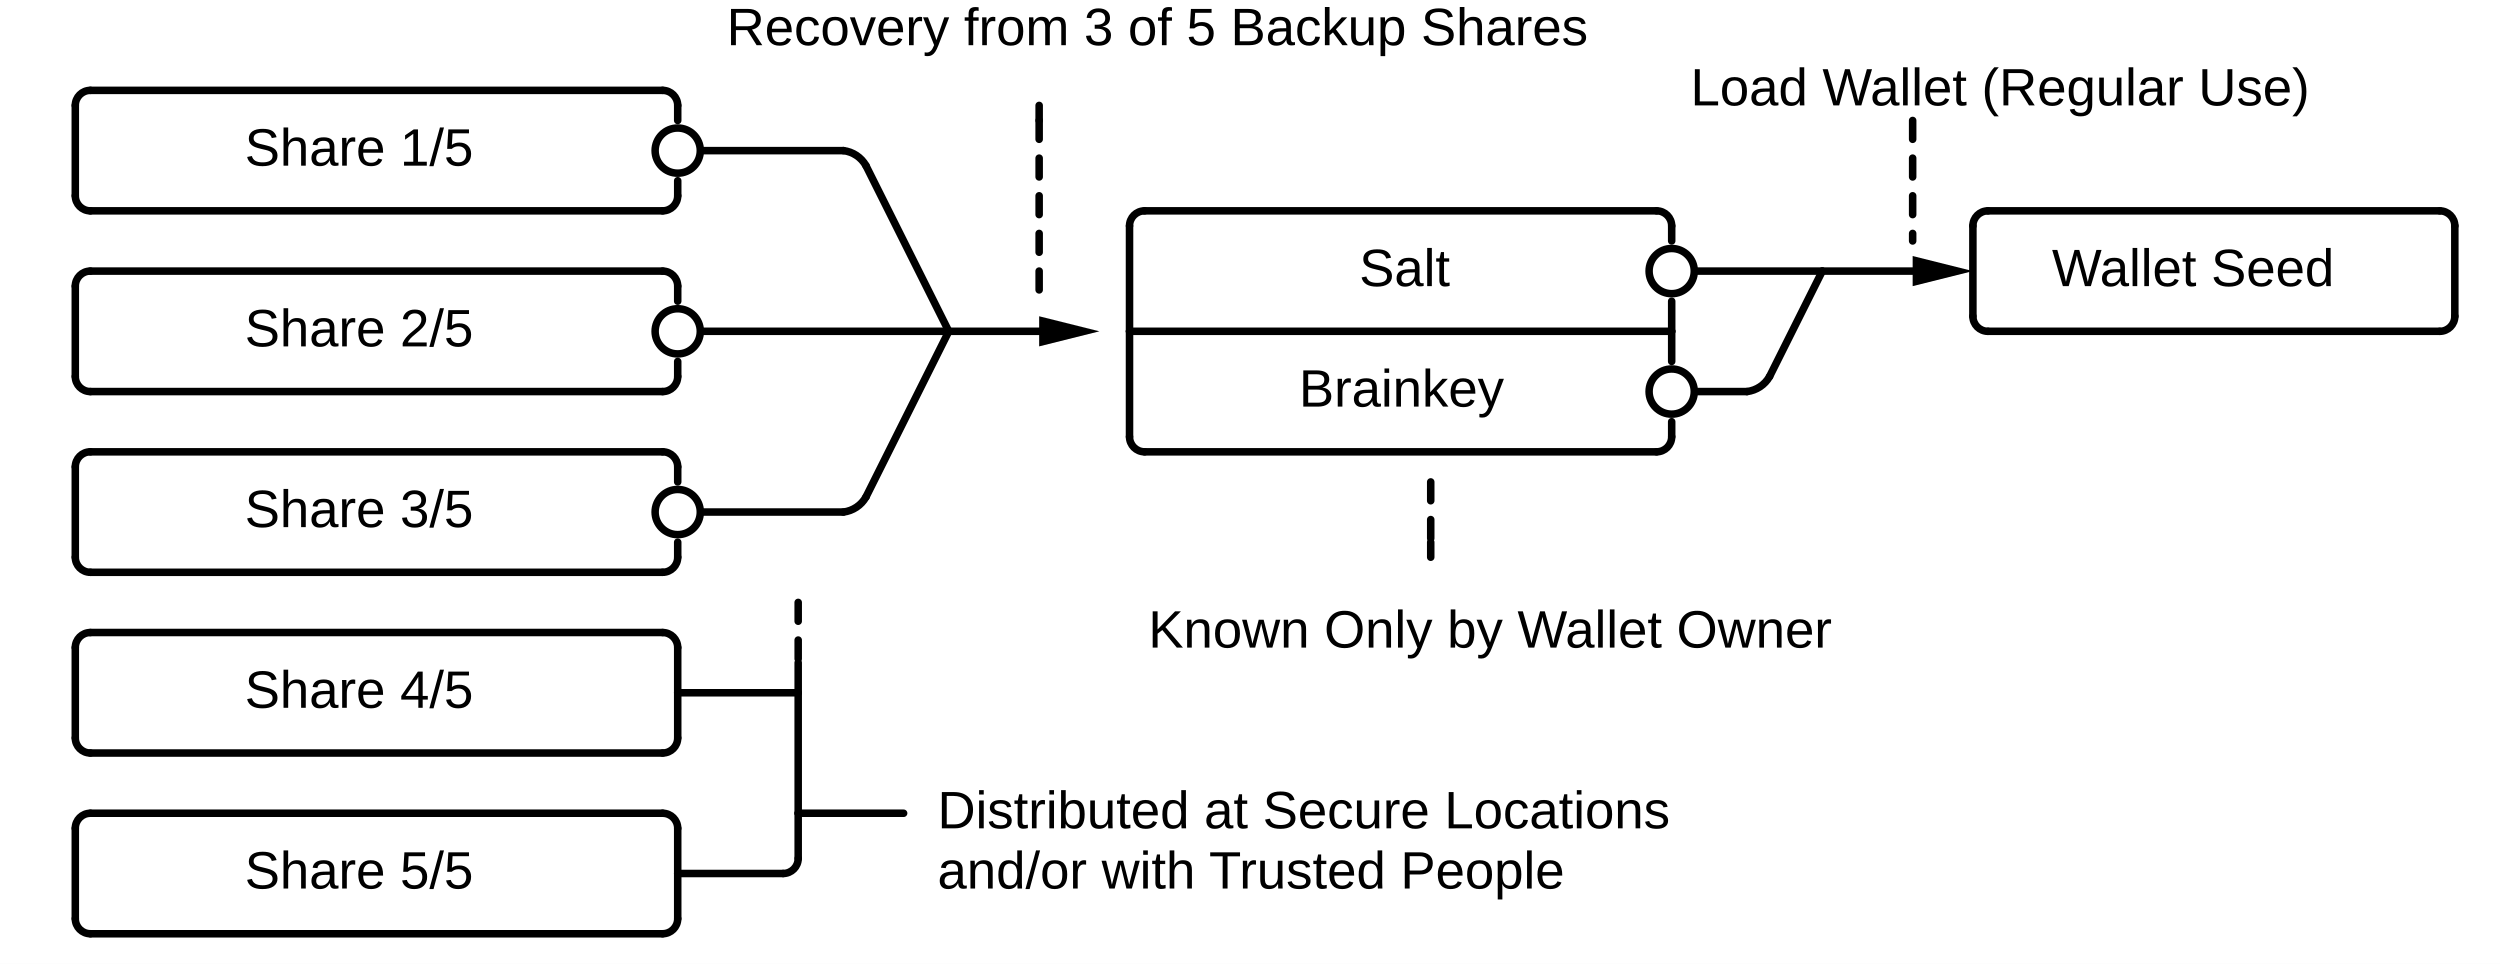
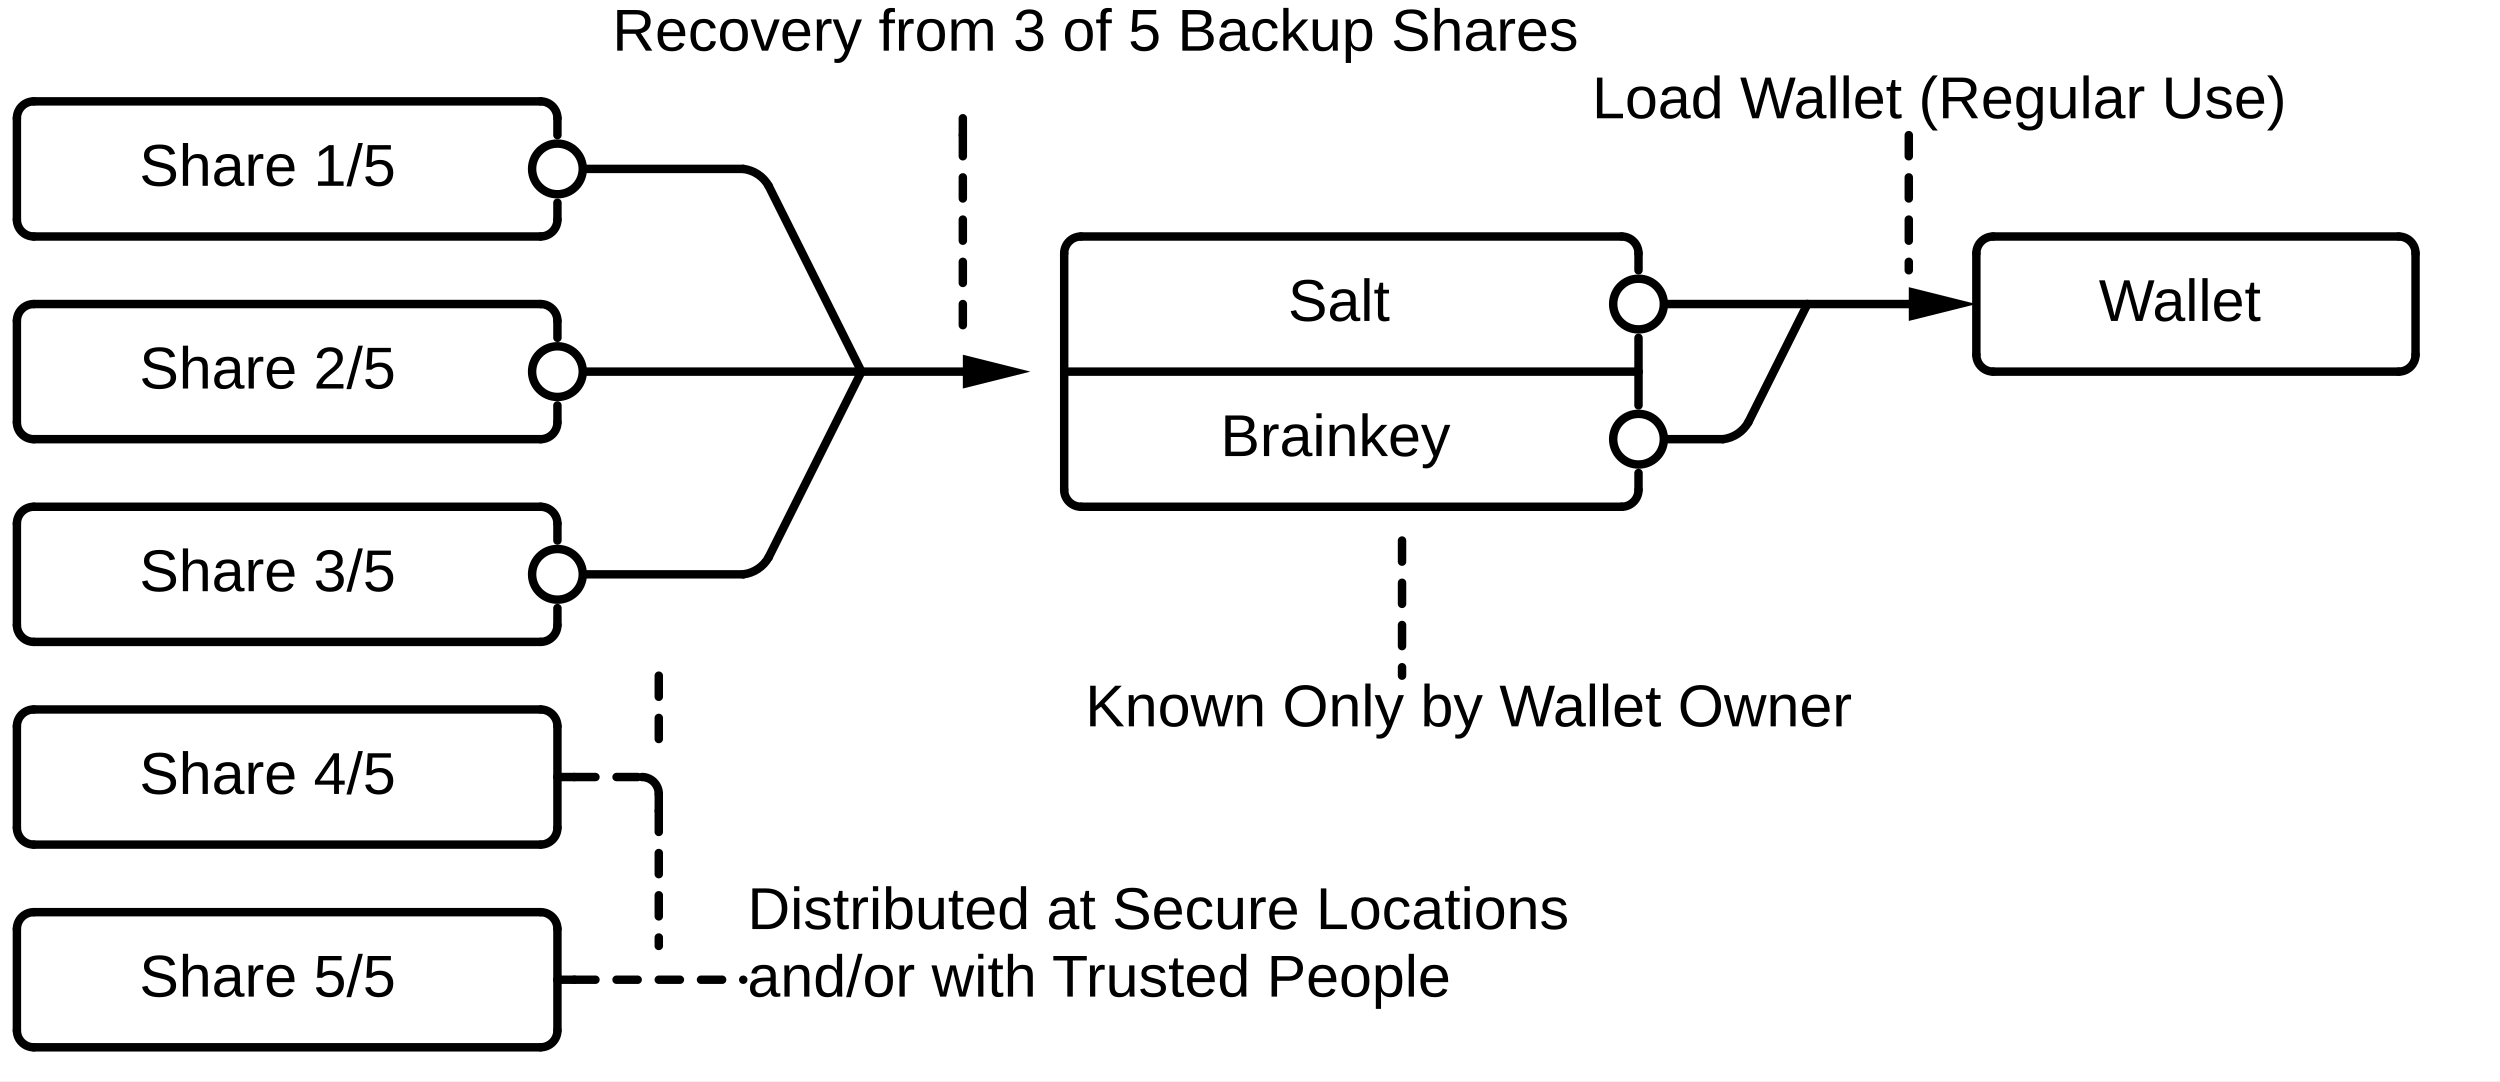
- <svg xmlns="http://www.w3.org/2000/svg" class="bob" font-family="arial" font-size="14" height="256" width="664">
+ <svg xmlns="http://www.w3.org/2000/svg" class="bob" font-family="arial" font-size="14" height="256" width="592">
  <defs>
    <marker id="triangle" markerHeight="8" markerWidth="8" orient="auto" refX="4" refY="2" viewBox="0 0 8 4">
      <polygon class="fg_fill" points="0,0 0,4 8,2 0,0" />
    </marker>
    <marker id="clear_triangle" markerHeight="10" markerWidth="10" orient="auto" refX="1" refY="7" viewBox="0 0 20 14">
      <polygon class="bg_fill fg_stroke" points="2,2 2,12 18,7 2,2" />
    </marker>
    <marker id="circle" markerHeight="5" markerWidth="5" orient="auto" refX="10" refY="10" viewBox="0 0 20 20">
      <circle class="fg_fill" cx="10" cy="10" r="8" />
    </marker>
    <marker id="square" markerHeight="5" markerWidth="5" orient="auto" refX="10" refY="10" viewBox="0 0 20 20">
      <rect class="fg_fill" height="20" width="20" x="0" y="0" />
    </marker>
    <marker id="open_circle" markerHeight="10" markerWidth="10" orient="auto" refX="10" refY="10" viewBox="0 0 20 20">
      <circle class="bg_fill fg_stroke" cx="10" cy="10" r="4" />
    </marker>
    <marker id="big_open_circle" markerHeight="20" markerWidth="20" orient="auto" refX="20" refY="20" viewBox="0 0 40 40">
      <circle class="bg_fill fg_stroke" cx="20" cy="20" r="6" />
    </marker>
  </defs>
  <style type="text/css">

rect.backdrop {
    fill: white;
}

.fg_fill {
    fill: black;
}


.bg_fill {
    fill: white;
}

.fg_stroke {
    stroke: black;
    stroke-width: 2;
}

.no_fill {
    fill: none;
}

.dashed {
    stroke-dasharray: 5;
}


text{
    fill: black;
}

line, path {
    stroke-linecap: round;
    stroke-linejoin: miter;
    stroke-opacity: 1;
    fill-opacity: 1;
}




tspan.head{
    fill: none;
    stroke: none;
}
    
</style>
-   <rect class="backdrop" height="256" width="664" x="0" y="0" />
-   <g>
-     <line class="fg_stroke" x1="20" x2="20" y1="28" y2="52" />
-     <path class="fg_stroke no_fill" d="M 20 52 A 4 4 0 0 0 24 56" />
-     <path class="fg_stroke no_fill" d="M 24 24 A 4 4 0 0 0 20 28" />
-   </g>
-   <g>
-     <line class="fg_stroke" x1="20" x2="20" y1="76" y2="100" />
-     <path class="fg_stroke no_fill" d="M 20 100 A 4 4 0 0 0 24 104" />
-     <path class="fg_stroke no_fill" d="M 24 72 A 4 4 0 0 0 20 76" />
-   </g>
-   <g>
-     <line class="fg_stroke" x1="20" x2="20" y1="124" y2="148" />
-     <path class="fg_stroke no_fill" d="M 20 148 A 4 4 0 0 0 24 152" />
-     <path class="fg_stroke no_fill" d="M 24 120 A 4 4 0 0 0 20 124" />
-   </g>
-   <g>
-     <line class="fg_stroke" x1="20" x2="20" y1="172" y2="196" />
-     <path class="fg_stroke no_fill" d="M 20 196 A 4 4 0 0 0 24 200" />
-     <path class="fg_stroke no_fill" d="M 24 168 A 4 4 0 0 0 20 172" />
-   </g>
-   <g>
-     <line class="fg_stroke" x1="20" x2="20" y1="220" y2="244" />
-     <path class="fg_stroke no_fill" d="M 20 244 A 4 4 0 0 0 24 248" />
-     <path class="fg_stroke no_fill" d="M 24 216 A 4 4 0 0 0 20 220" />
-   </g>
-   <g>
-     <line class="fg_stroke" x1="24" x2="176" y1="24" y2="24" />
-     <path class="fg_stroke no_fill" d="M 180 28 A 4 4 0 0 0 176 24" />
-   </g>
-   <g>
-     <line class="fg_stroke" x1="24" x2="176" y1="56" y2="56" />
-     <path class="fg_stroke no_fill" d="M 176 56 A 4 4 0 0 0 180 52" />
-   </g>
-   <g>
-     <line class="fg_stroke" x1="24" x2="176" y1="72" y2="72" />
-     <path class="fg_stroke no_fill" d="M 180 76 A 4 4 0 0 0 176 72" />
-   </g>
-   <g>
-     <line class="fg_stroke" x1="24" x2="176" y1="104" y2="104" />
-     <path class="fg_stroke no_fill" d="M 176 104 A 4 4 0 0 0 180 100" />
-   </g>
-   <g>
-     <line class="fg_stroke" x1="24" x2="176" y1="120" y2="120" />
-     <path class="fg_stroke no_fill" d="M 180 124 A 4 4 0 0 0 176 120" />
-   </g>
-   <g>
-     <line class="fg_stroke" x1="24" x2="176" y1="152" y2="152" />
-     <path class="fg_stroke no_fill" d="M 176 152 A 4 4 0 0 0 180 148" />
-   </g>
-   <g>
-     <line class="fg_stroke" x1="24" x2="176" y1="168" y2="168" />
-     <path class="fg_stroke no_fill" d="M 180 172 A 4 4 0 0 0 176 168" />
-   </g>
-   <g>
-     <line class="fg_stroke" x1="24" x2="176" y1="200" y2="200" />
-     <path class="fg_stroke no_fill" d="M 176 200 A 4 4 0 0 0 180 196" />
-   </g>
-   <g>
-     <line class="fg_stroke" x1="24" x2="176" y1="216" y2="216" />
-     <path class="fg_stroke no_fill" d="M 180 220 A 4 4 0 0 0 176 216" />
-   </g>
-   <g>
-     <line class="fg_stroke" x1="24" x2="176" y1="248" y2="248" />
-     <path class="fg_stroke no_fill" d="M 176 248 A 4 4 0 0 0 180 244" />
-   </g>
-   <g>
-     <line class="fg_stroke" x1="180" x2="180" y1="28" y2="32" />
-   </g>
-   <g>
-     <line class="fg_stroke" x1="180" x2="180" y1="52" y2="48" />
-   </g>
-   <g>
-     <line class="fg_stroke" x1="180" x2="180" y1="76" y2="80" />
-   </g>
-   <g>
-     <line class="fg_stroke" x1="180" x2="180" y1="100" y2="96" />
-   </g>
-   <g>
-     <line class="fg_stroke" x1="180" x2="180" y1="124" y2="128" />
-   </g>
-   <g>
-     <line class="fg_stroke" x1="180" x2="180" y1="148" y2="144" />
-   </g>
-   <g>
-     <line class="fg_stroke" x1="180" x2="180" y1="172" y2="184" />
-     <line class="fg_stroke" x1="180" x2="180" y1="184" y2="196" />
-     <line class="fg_stroke" x1="180" x2="212" y1="184" y2="184" />
-     <line class="fg_stroke" x1="212" x2="212" y1="184" y2="176" />
-     <line class="fg_stroke" x1="212" x2="212" y1="184" y2="216" />
-     <line class="fg_stroke" x1="212" x2="212" y1="216" y2="228" />
-     <line class="fg_stroke" x1="212" x2="240" y1="216" y2="216" />
-     <line class="fg_stroke dashed" x1="212" x2="212" y1="160" y2="176" />
-     <path class="fg_stroke no_fill" d="M 208 232 A 4 4 0 0 0 212 228" />
-   </g>
-   <g>
-     <line class="fg_stroke" x1="180" x2="180" y1="220" y2="232" />
-     <line class="fg_stroke" x1="180" x2="180" y1="232" y2="244" />
-     <line class="fg_stroke" x1="180" x2="208" y1="232" y2="232" />
-   </g>
-   <g>
-     <line class="fg_stroke" x1="230" x2="252" y1="44" y2="88" />
-     <line class="fg_stroke" x1="252" x2="230" y1="88" y2="132" />
-     <line class="fg_stroke" marker-end="url(#triangle)" x1="252" x2="284" y1="88" y2="88" />
-     <path class="fg_stroke no_fill" d="M 224 136 A 8 8 0 0 0 230 132" />
-     <path class="fg_stroke no_fill" d="M 230 44 A 8 8 0 0 0 224 40" />
-     <line class="fg_stroke" marker-start="url(#big_open_circle)" x1="180" x2="224" y1="40" y2="40" />
-     <line class="fg_stroke" marker-start="url(#big_open_circle)" x1="180" x2="252" y1="88" y2="88" />
-     <line class="fg_stroke" marker-start="url(#big_open_circle)" x1="180" x2="224" y1="136" y2="136" />
-   </g>
-   <g>
-     <line class="fg_stroke" x1="276" x2="276" y1="28" y2="32" />
-     <line class="fg_stroke dashed" x1="276" x2="276" y1="32" y2="80" />
-   </g>
-   <g>
-     <line class="fg_stroke" x1="300" x2="300" y1="60" y2="88" />
-     <line class="fg_stroke" x1="300" x2="300" y1="88" y2="116" />
-     <line class="fg_stroke" x1="300" x2="444" y1="88" y2="88" />
-     <line class="fg_stroke" x1="444" x2="444" y1="88" y2="80" />
-     <line class="fg_stroke" x1="444" x2="444" y1="88" y2="96" />
-     <path class="fg_stroke no_fill" d="M 300 116 A 4 4 0 0 0 304 120" />
-     <path class="fg_stroke no_fill" d="M 304 56 A 4 4 0 0 0 300 60" />
-   </g>
-   <g>
-     <line class="fg_stroke" x1="304" x2="440" y1="56" y2="56" />
-     <path class="fg_stroke no_fill" d="M 444 60 A 4 4 0 0 0 440 56" />
-   </g>
-   <g>
-     <line class="fg_stroke" x1="304" x2="440" y1="120" y2="120" />
-     <path class="fg_stroke no_fill" d="M 440 120 A 4 4 0 0 0 444 116" />
-   </g>
-   <g>
-     <line class="fg_stroke" x1="380" x2="380" y1="148" y2="144" />
-     <line class="fg_stroke dashed" x1="380" x2="380" y1="128" y2="144" />
-   </g>
-   <g>
-     <line class="fg_stroke" x1="444" x2="444" y1="60" y2="64" />
-   </g>
-   <g>
-     <line class="fg_stroke" x1="444" x2="444" y1="116" y2="112" />
-   </g>
-   <g>
-     <line class="fg_stroke" x1="484" x2="470" y1="72" y2="100" />
-     <line class="fg_stroke" marker-end="url(#triangle)" x1="484" x2="516" y1="72" y2="72" />
-     <path class="fg_stroke no_fill" d="M 464 104 A 8 8 0 0 0 470 100" />
-     <line class="fg_stroke" marker-start="url(#big_open_circle)" x1="444" x2="484" y1="72" y2="72" />
-     <line class="fg_stroke" marker-start="url(#big_open_circle)" x1="444" x2="464" y1="104" y2="104" />
-   </g>
-   <g>
-     <line class="fg_stroke" x1="524" x2="524" y1="60" y2="84" />
-     <path class="fg_stroke no_fill" d="M 524 84 A 4 4 0 0 0 528 88" />
-     <path class="fg_stroke no_fill" d="M 528 56 A 4 4 0 0 0 524 60" />
-   </g>
-   <g>
-     <line class="fg_stroke" x1="528" x2="648" y1="56" y2="56" />
-     <path class="fg_stroke no_fill" d="M 652 60 A 4 4 0 0 0 648 56" />
-   </g>
-   <g>
-     <line class="fg_stroke" x1="528" x2="648" y1="88" y2="88" />
-     <path class="fg_stroke no_fill" d="M 648 88 A 4 4 0 0 0 652 84" />
-   </g>
-   <g>
-     <line class="fg_stroke" x1="652" x2="652" y1="60" y2="84" />
-   </g>
-   <g>
-     <line class="fg_stroke dashed" x1="508" x2="508" y1="32" y2="64" />
-   </g>
-   <g>
-     <text class="fg_fill" x="65" y="44">
+   <rect class="backdrop" height="256" width="592" x="0" y="0" />
+   <g>
+     <line class="fg_stroke" x1="4" x2="4" y1="28" y2="52" />
+     <path class="fg_stroke no_fill" d="M 4 52 A 4 4 0 0 0 8 56" />
+     <path class="fg_stroke no_fill" d="M 8 24 A 4 4 0 0 0 4 28" />
+   </g>
+   <g>
+     <line class="fg_stroke" x1="4" x2="4" y1="76" y2="100" />
+     <path class="fg_stroke no_fill" d="M 4 100 A 4 4 0 0 0 8 104" />
+     <path class="fg_stroke no_fill" d="M 8 72 A 4 4 0 0 0 4 76" />
+   </g>
+   <g>
+     <line class="fg_stroke" x1="4" x2="4" y1="124" y2="148" />
+     <path class="fg_stroke no_fill" d="M 4 148 A 4 4 0 0 0 8 152" />
+     <path class="fg_stroke no_fill" d="M 8 120 A 4 4 0 0 0 4 124" />
+   </g>
+   <g>
+     <line class="fg_stroke" x1="4" x2="4" y1="172" y2="196" />
+     <path class="fg_stroke no_fill" d="M 4 196 A 4 4 0 0 0 8 200" />
+     <path class="fg_stroke no_fill" d="M 8 168 A 4 4 0 0 0 4 172" />
+   </g>
+   <g>
+     <line class="fg_stroke" x1="4" x2="4" y1="220" y2="244" />
+     <path class="fg_stroke no_fill" d="M 4 244 A 4 4 0 0 0 8 248" />
+     <path class="fg_stroke no_fill" d="M 8 216 A 4 4 0 0 0 4 220" />
+   </g>
+   <g>
+     <line class="fg_stroke" x1="8" x2="128" y1="24" y2="24" />
+     <path class="fg_stroke no_fill" d="M 132 28 A 4 4 0 0 0 128 24" />
+   </g>
+   <g>
+     <line class="fg_stroke" x1="8" x2="128" y1="56" y2="56" />
+     <path class="fg_stroke no_fill" d="M 128 56 A 4 4 0 0 0 132 52" />
+   </g>
+   <g>
+     <line class="fg_stroke" x1="8" x2="128" y1="72" y2="72" />
+     <path class="fg_stroke no_fill" d="M 132 76 A 4 4 0 0 0 128 72" />
+   </g>
+   <g>
+     <line class="fg_stroke" x1="8" x2="128" y1="104" y2="104" />
+     <path class="fg_stroke no_fill" d="M 128 104 A 4 4 0 0 0 132 100" />
+   </g>
+   <g>
+     <line class="fg_stroke" x1="8" x2="128" y1="120" y2="120" />
+     <path class="fg_stroke no_fill" d="M 132 124 A 4 4 0 0 0 128 120" />
+   </g>
+   <g>
+     <line class="fg_stroke" x1="8" x2="128" y1="152" y2="152" />
+     <path class="fg_stroke no_fill" d="M 128 152 A 4 4 0 0 0 132 148" />
+   </g>
+   <g>
+     <line class="fg_stroke" x1="8" x2="128" y1="168" y2="168" />
+     <path class="fg_stroke no_fill" d="M 132 172 A 4 4 0 0 0 128 168" />
+   </g>
+   <g>
+     <line class="fg_stroke" x1="8" x2="128" y1="200" y2="200" />
+     <path class="fg_stroke no_fill" d="M 128 200 A 4 4 0 0 0 132 196" />
+   </g>
+   <g>
+     <line class="fg_stroke" x1="8" x2="128" y1="216" y2="216" />
+     <path class="fg_stroke no_fill" d="M 132 220 A 4 4 0 0 0 128 216" />
+   </g>
+   <g>
+     <line class="fg_stroke" x1="8" x2="128" y1="248" y2="248" />
+     <path class="fg_stroke no_fill" d="M 128 248 A 4 4 0 0 0 132 244" />
+   </g>
+   <g>
+     <line class="fg_stroke" x1="132" x2="132" y1="28" y2="32" />
+   </g>
+   <g>
+     <line class="fg_stroke" x1="132" x2="132" y1="52" y2="48" />
+   </g>
+   <g>
+     <line class="fg_stroke" x1="132" x2="132" y1="76" y2="80" />
+   </g>
+   <g>
+     <line class="fg_stroke" x1="132" x2="132" y1="100" y2="96" />
+   </g>
+   <g>
+     <line class="fg_stroke" x1="132" x2="132" y1="124" y2="128" />
+   </g>
+   <g>
+     <line class="fg_stroke" x1="132" x2="132" y1="148" y2="144" />
+   </g>
+   <g>
+     <line class="fg_stroke" x1="132" x2="132" y1="172" y2="184" />
+     <line class="fg_stroke" x1="132" x2="132" y1="184" y2="196" />
+     <line class="fg_stroke" x1="132" x2="136" y1="184" y2="184" />
+     <line class="fg_stroke dashed" x1="136" x2="152" y1="184" y2="184" />
+     <path class="fg_stroke no_fill" d="M 156 188 A 4 4 0 0 0 152 184" />
+   </g>
+   <g>
+     <line class="fg_stroke" x1="132" x2="132" y1="220" y2="232" />
+     <line class="fg_stroke" x1="132" x2="132" y1="232" y2="244" />
+     <line class="fg_stroke" x1="132" x2="136" y1="232" y2="232" />
+     <line class="fg_stroke dashed" x1="136" x2="176" y1="232" y2="232" />
+   </g>
+   <g>
+     <line class="fg_stroke" x1="156" x2="156" y1="188" y2="192" />
+     <line class="fg_stroke dashed" x1="156" x2="156" y1="192" y2="224" />
+   </g>
+   <g>
+     <line class="fg_stroke" x1="182" x2="204" y1="44" y2="88" />
+     <line class="fg_stroke" x1="204" x2="182" y1="88" y2="132" />
+     <line class="fg_stroke" marker-end="url(#triangle)" x1="204" x2="236" y1="88" y2="88" />
+     <path class="fg_stroke no_fill" d="M 176 136 A 8 8 0 0 0 182 132" />
+     <path class="fg_stroke no_fill" d="M 182 44 A 8 8 0 0 0 176 40" />
+     <line class="fg_stroke" marker-start="url(#big_open_circle)" x1="132" x2="176" y1="40" y2="40" />
+     <line class="fg_stroke" marker-start="url(#big_open_circle)" x1="132" x2="204" y1="88" y2="88" />
+     <line class="fg_stroke" marker-start="url(#big_open_circle)" x1="132" x2="176" y1="136" y2="136" />
+   </g>
+   <g>
+     <line class="fg_stroke" x1="228" x2="228" y1="28" y2="32" />
+     <line class="fg_stroke dashed" x1="228" x2="228" y1="32" y2="80" />
+   </g>
+   <g>
+     <line class="fg_stroke" x1="252" x2="252" y1="60" y2="88" />
+     <line class="fg_stroke" x1="252" x2="252" y1="88" y2="116" />
+     <line class="fg_stroke" x1="252" x2="388" y1="88" y2="88" />
+     <line class="fg_stroke" x1="388" x2="388" y1="88" y2="80" />
+     <line class="fg_stroke" x1="388" x2="388" y1="88" y2="96" />
+     <path class="fg_stroke no_fill" d="M 252 116 A 4 4 0 0 0 256 120" />
+     <path class="fg_stroke no_fill" d="M 256 56 A 4 4 0 0 0 252 60" />
+   </g>
+   <g>
+     <line class="fg_stroke" x1="256" x2="384" y1="56" y2="56" />
+     <path class="fg_stroke no_fill" d="M 388 60 A 4 4 0 0 0 384 56" />
+   </g>
+   <g>
+     <line class="fg_stroke" x1="256" x2="384" y1="120" y2="120" />
+     <path class="fg_stroke no_fill" d="M 384 120 A 4 4 0 0 0 388 116" />
+   </g>
+   <g>
+     <line class="fg_stroke" x1="388" x2="388" y1="60" y2="64" />
+   </g>
+   <g>
+     <line class="fg_stroke" x1="388" x2="388" y1="116" y2="112" />
+   </g>
+   <g>
+     <line class="fg_stroke" x1="428" x2="414" y1="72" y2="100" />
+     <line class="fg_stroke" marker-end="url(#triangle)" x1="428" x2="460" y1="72" y2="72" />
+     <path class="fg_stroke no_fill" d="M 408 104 A 8 8 0 0 0 414 100" />
+     <line class="fg_stroke" marker-start="url(#big_open_circle)" x1="388" x2="428" y1="72" y2="72" />
+     <line class="fg_stroke" marker-start="url(#big_open_circle)" x1="388" x2="408" y1="104" y2="104" />
+   </g>
+   <g>
+     <line class="fg_stroke" x1="468" x2="468" y1="60" y2="84" />
+     <path class="fg_stroke no_fill" d="M 468 84 A 4 4 0 0 0 472 88" />
+     <path class="fg_stroke no_fill" d="M 472 56 A 4 4 0 0 0 468 60" />
+   </g>
+   <g>
+     <line class="fg_stroke" x1="472" x2="568" y1="56" y2="56" />
+     <path class="fg_stroke no_fill" d="M 572 60 A 4 4 0 0 0 568 56" />
+   </g>
+   <g>
+     <line class="fg_stroke" x1="472" x2="568" y1="88" y2="88" />
+     <path class="fg_stroke no_fill" d="M 568 88 A 4 4 0 0 0 572 84" />
+   </g>
+   <g>
+     <line class="fg_stroke" x1="572" x2="572" y1="60" y2="84" />
+   </g>
+   <g>
+     <line class="fg_stroke dashed" x1="156" x2="156" y1="160" y2="176" />
+   </g>
+   <g>
+     <line class="fg_stroke dashed" x1="332" x2="332" y1="128" y2="160" />
+   </g>
+   <g>
+     <line class="fg_stroke dashed" x1="452" x2="452" y1="32" y2="64" />
+   </g>
+   <g>
+     <text class="fg_fill" x="33" y="44">
Share 1/5
</text>
  </g>
  <g>
-     <text class="fg_fill" x="65" y="92">
+     <text class="fg_fill" x="33" y="92">
Share 2/5
</text>
  </g>
  <g>
-     <text class="fg_fill" x="65" y="140">
+     <text class="fg_fill" x="33" y="140">
Share 3/5
</text>
  </g>
  <g>
-     <text class="fg_fill" x="65" y="188">
+     <text class="fg_fill" x="33" y="188">
Share 4/5
</text>
  </g>
  <g>
-     <text class="fg_fill" x="65" y="236">
+     <text class="fg_fill" x="33" y="236">
Share 5/5
</text>
  </g>
  <g>
-     <text class="fg_fill" x="193" y="12">
+     <text class="fg_fill" x="145" y="12">
Recovery from 3 of 5 Backup Shares
</text>
  </g>
  <g>
-     <text class="fg_fill" x="249" y="220">
+     <text class="fg_fill" x="177" y="220">
Distributed at Secure Locations
</text>
  </g>
  <g>
-     <text class="fg_fill" x="249" y="236">
+     <text class="fg_fill" x="177" y="236">
and/or with Trusted People
</text>
  </g>
  <g>
-     <text class="fg_fill" x="305" y="172">
+     <text class="fg_fill" x="257" y="172">
Known Only by Wallet Owner
</text>
  </g>
  <g>
-     <text class="fg_fill" x="345" y="108">
+     <text class="fg_fill" x="289" y="108">
Brainkey
</text>
  </g>
  <g>
-     <text class="fg_fill" x="361" y="76">
+     <text class="fg_fill" x="305" y="76">
Salt
</text>
  </g>
  <g>
-     <text class="fg_fill" x="449" y="28">
+     <text class="fg_fill" x="377" y="28">
Load Wallet (Regular Use)
</text>
  </g>
  <g>
-     <text class="fg_fill" x="545" y="76">
- Wallet Seed
+     <text class="fg_fill" x="497" y="76">
+ Wallet
</text>
  </g>
</svg>
